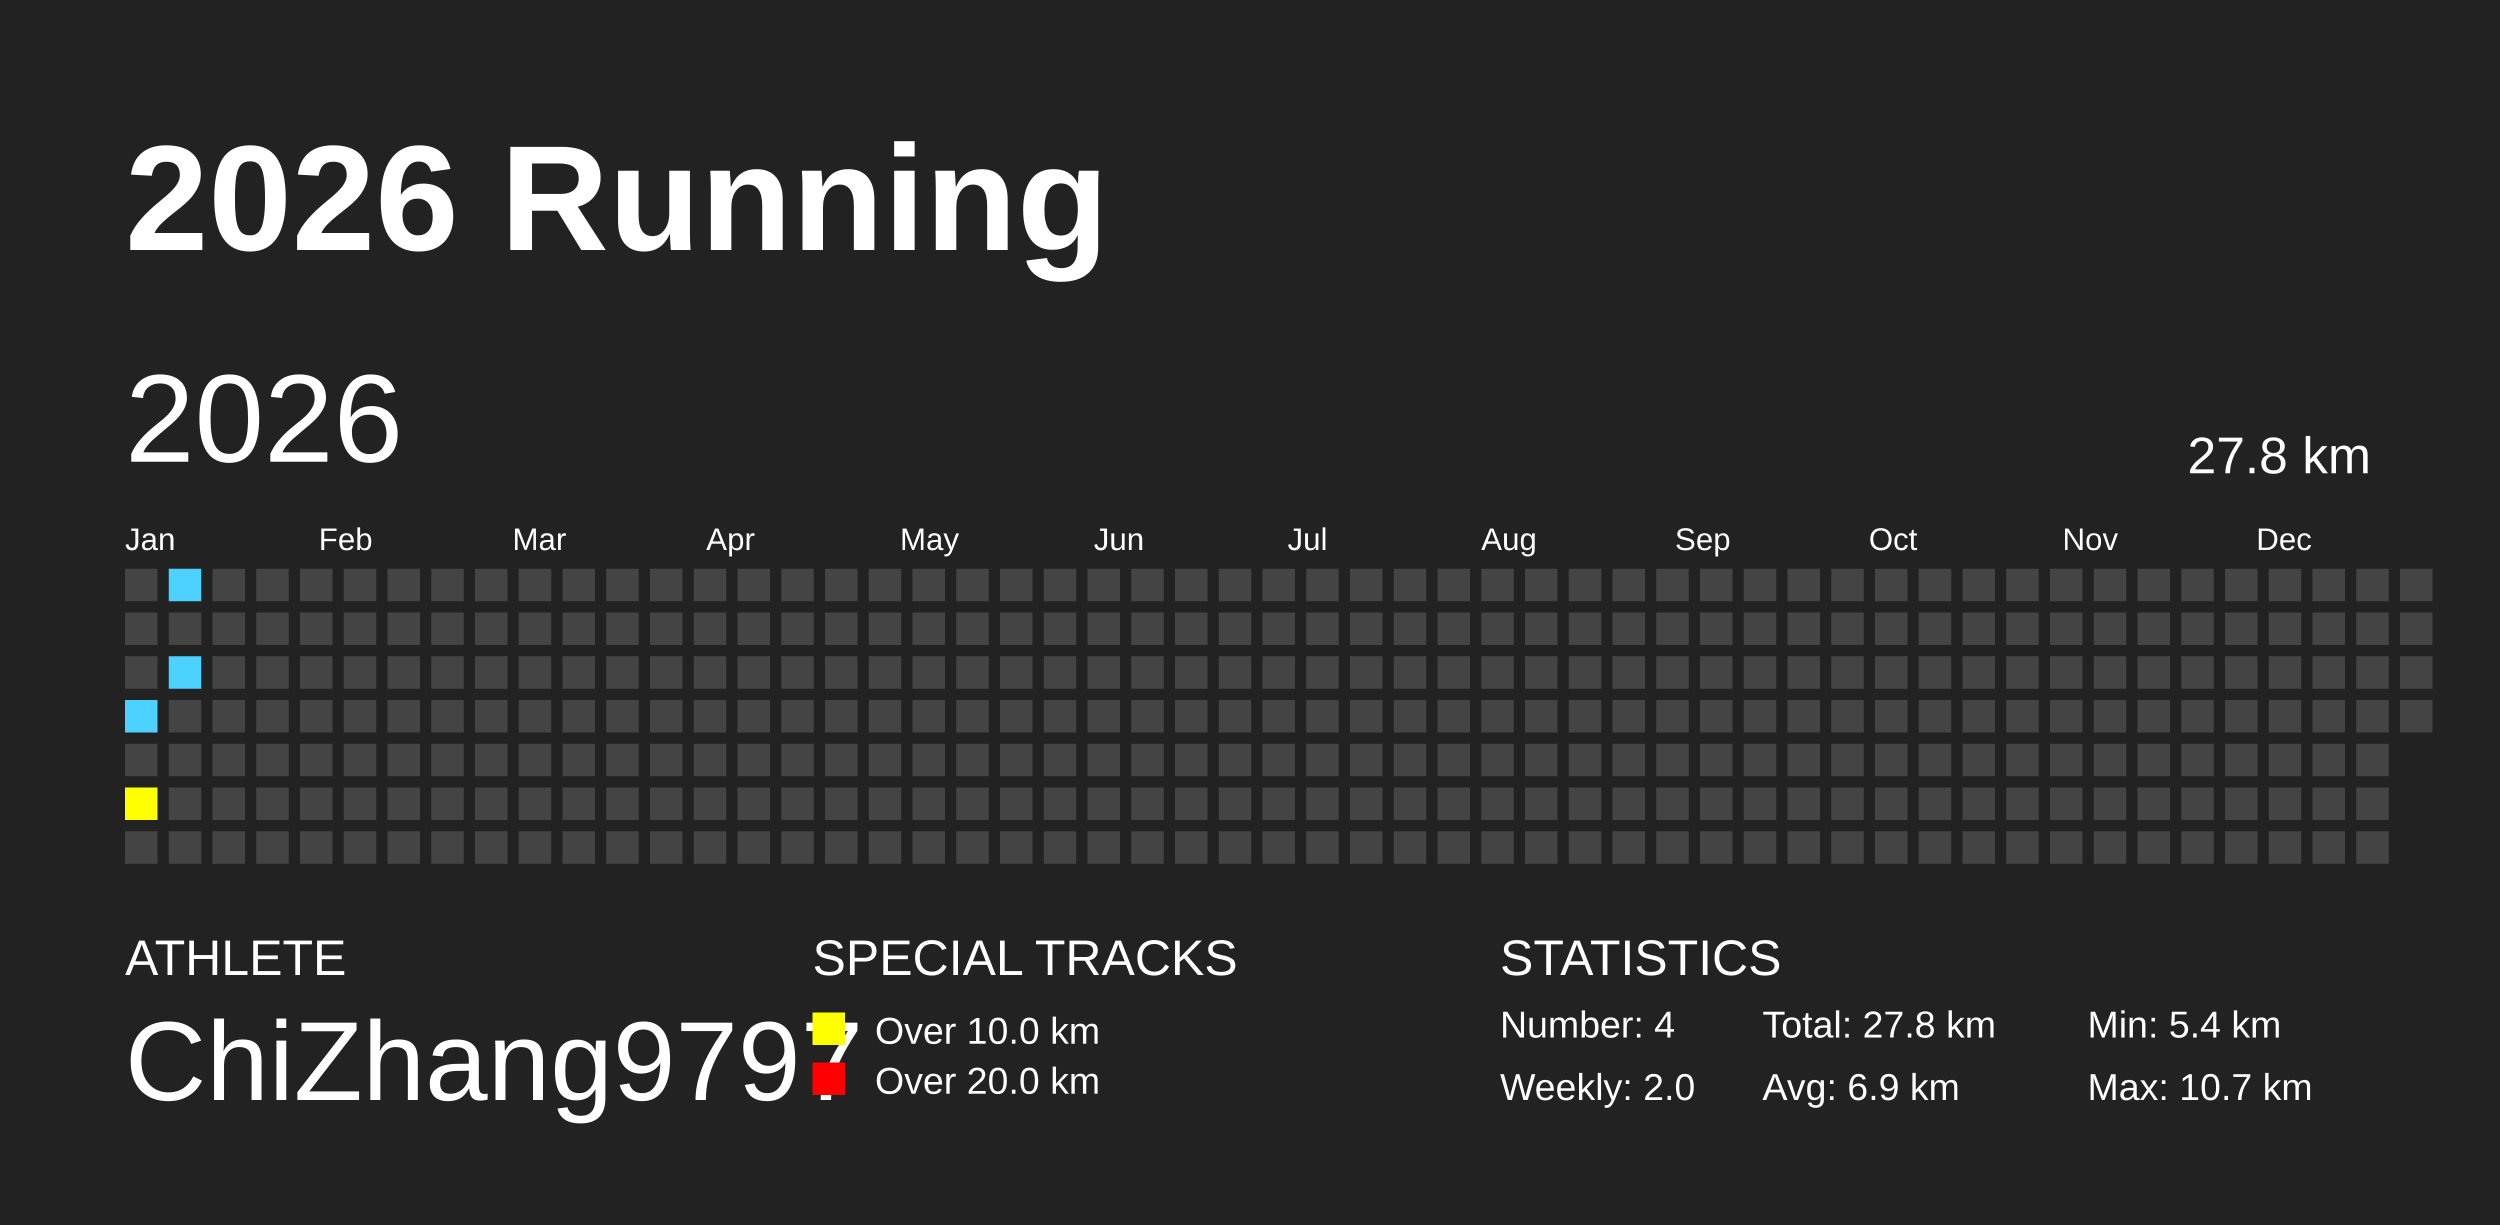
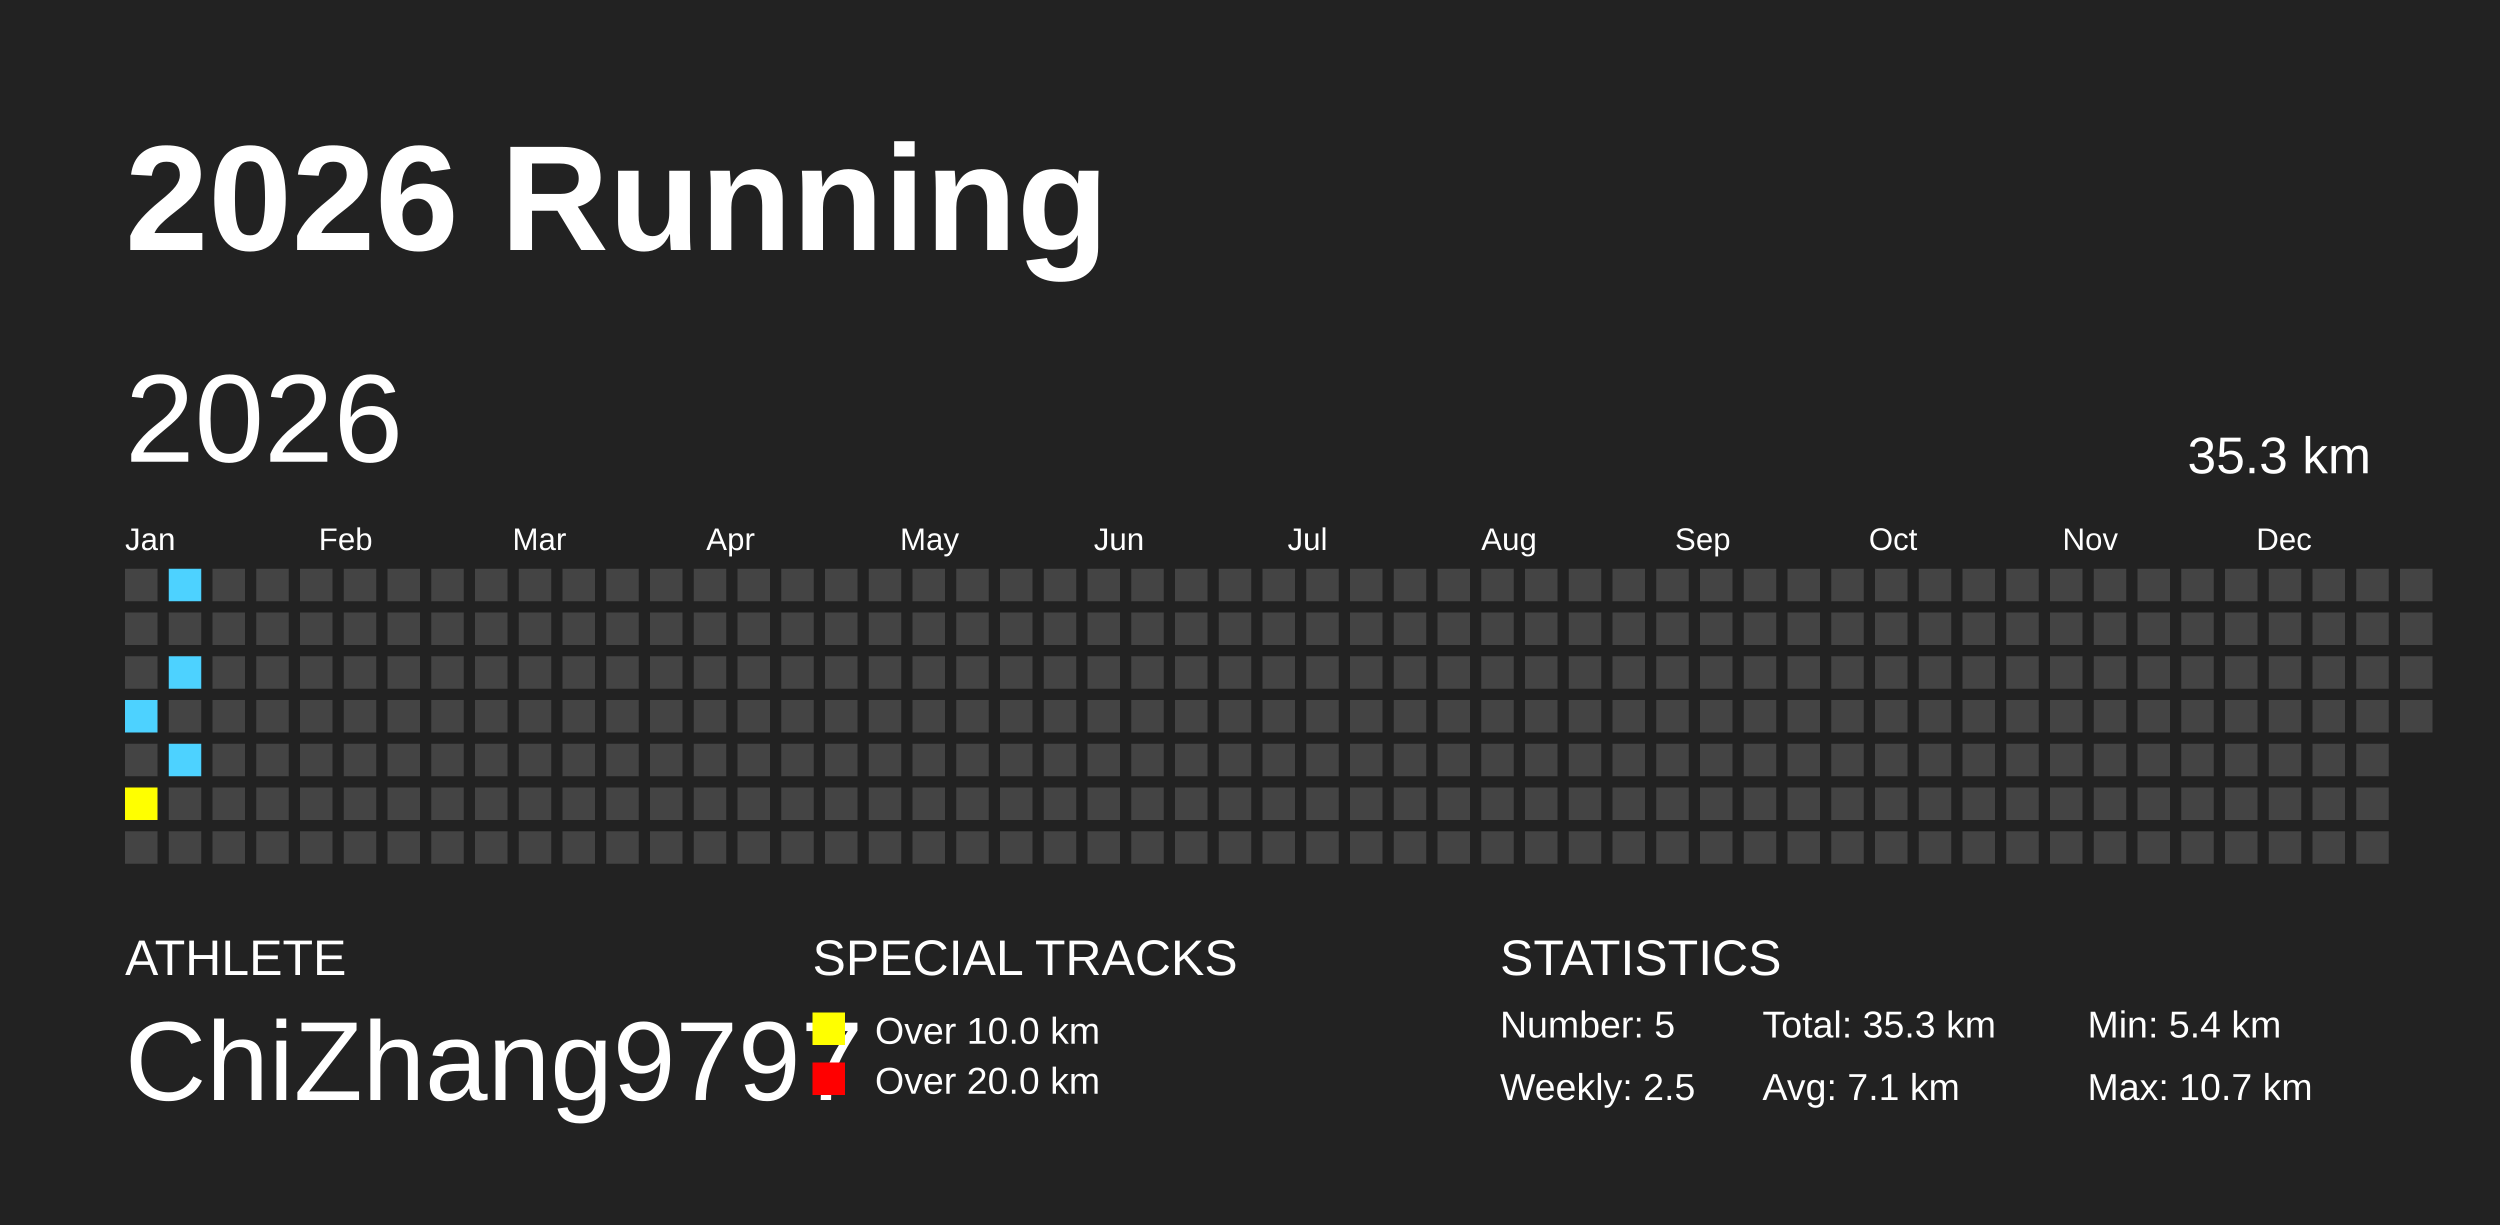
<svg xmlns="http://www.w3.org/2000/svg" baseProfile="full" height="98mm" version="1.1" viewBox="0,0,200,98" width="200mm">
  <defs />
  <rect fill="#222222" height="98" width="200" x="0" y="0" />
  <text fill="#FFFFFF" style="font-size:12px; font-family:Arial; font-weight:bold;" x="10" y="20">2026 Running</text>
  <text fill="#FFFFFF" style="font-size:4px; font-family:Arial" x="10" y="78">ATHLETE</text>
  <text fill="#FFFFFF" style="font-size:9px; font-family:Arial" x="10" y="88">ChiZhang9797</text>
  <text fill="#FFFFFF" style="font-size:4px; font-family:Arial" x="65" y="78">SPECIAL TRACKS</text>
  <rect fill="yellow" height="2.6" width="2.6" x="65" y="81" />
  <text fill="#FFFFFF" style="font-size:3px; font-family:Arial" x="70" y="83.5">Over 10.0 km</text>
  <rect fill="red" height="2.6" width="2.6" x="65" y="85" />
  <text fill="#FFFFFF" style="font-size:3px; font-family:Arial" x="70" y="87.5">Over 20.0 km</text>
  <text fill="#FFFFFF" style="font-size:4px; font-family:Arial" x="120" y="78">STATISTICS</text>
-   <text fill="#FFFFFF" style="font-size:3px; font-family:Arial" x="120" y="83">Number: 4</text>
-   <text fill="#FFFFFF" style="font-size:3px; font-family:Arial" x="120" y="88">Weekly: 2.0</text>
-   <text fill="#FFFFFF" style="font-size:3px; font-family:Arial" x="141" y="83">Total: 27.8 km</text>
-   <text fill="#FFFFFF" style="font-size:3px; font-family:Arial" x="141" y="88">Avg: 6.9 km</text>
+   <text fill="#FFFFFF" style="font-size:3px; font-family:Arial" x="120" y="83">Number: 5</text>
+   <text fill="#FFFFFF" style="font-size:3px; font-family:Arial" x="120" y="88">Weekly: 2.5</text>
+   <text fill="#FFFFFF" style="font-size:3px; font-family:Arial" x="141" y="83">Total: 35.3 km</text>
+   <text fill="#FFFFFF" style="font-size:3px; font-family:Arial" x="141" y="88">Avg: 7.1 km</text>
  <text fill="#FFFFFF" style="font-size:3px; font-family:Arial" x="167" y="83">Min: 5.4 km</text>
  <text fill="#FFFFFF" style="font-size:3px; font-family:Arial" x="167" y="88">Max: 10.7 km</text>
  <text dominant-baseline="hanging" fill="#FFFFFF" style="font-size:10.0px; font-family:Arial;" x="10" y="30">2026</text>
-   <text dominant-baseline="hanging" fill="#FFFFFF" style="font-size:4.125px; font-family:Arial;" x="175" y="35">27.8 km</text>
+   <text dominant-baseline="hanging" fill="#FFFFFF" style="font-size:4.125px; font-family:Arial;" x="175" y="35">35.3 km</text>
  <text fill="#FFFFFF" style="font-size:2.5px; font-family:Arial" x="10.0" y="44">Jan</text>
  <text fill="#FFFFFF" style="font-size:2.5px; font-family:Arial" x="25.5" y="44">Feb</text>
  <text fill="#FFFFFF" style="font-size:2.5px; font-family:Arial" x="41.0" y="44">Mar</text>
  <text fill="#FFFFFF" style="font-size:2.5px; font-family:Arial" x="56.5" y="44">Apr</text>
  <text fill="#FFFFFF" style="font-size:2.5px; font-family:Arial" x="72.0" y="44">May</text>
  <text fill="#FFFFFF" style="font-size:2.5px; font-family:Arial" x="87.5" y="44">Jun</text>
  <text fill="#FFFFFF" style="font-size:2.5px; font-family:Arial" x="103.0" y="44">Jul</text>
  <text fill="#FFFFFF" style="font-size:2.5px; font-family:Arial" x="118.5" y="44">Aug</text>
  <text fill="#FFFFFF" style="font-size:2.5px; font-family:Arial" x="134.0" y="44">Sep</text>
  <text fill="#FFFFFF" style="font-size:2.5px; font-family:Arial" x="149.5" y="44">Oct</text>
  <text fill="#FFFFFF" style="font-size:2.5px; font-family:Arial" x="165.0" y="44">Nov</text>
  <text fill="#FFFFFF" style="font-size:2.5px; font-family:Arial" x="180.5" y="44">Dec</text>
  <rect fill="#444444" height="2.6" width="2.6" x="10.0" y="45.5" />
  <rect fill="#444444" height="2.6" width="2.6" x="10.0" y="49.0" />
  <rect fill="#444444" height="2.6" width="2.6" x="10.0" y="52.5" />
  <rect fill="#4DD2FF" height="2.6" width="2.6" x="10.0" y="56.0" />
  <rect fill="#444444" height="2.6" width="2.6" x="10.0" y="59.5" />
  <rect fill="yellow" height="2.6" width="2.6" x="10.0" y="63.0" />
  <rect fill="#444444" height="2.6" width="2.6" x="10.0" y="66.5" />
  <rect fill="#4DD2FF" height="2.6" width="2.6" x="13.5" y="45.5" />
  <rect fill="#444444" height="2.6" width="2.6" x="13.5" y="49.0" />
  <rect fill="#4DD2FF" height="2.6" width="2.6" x="13.5" y="52.5" />
  <rect fill="#444444" height="2.6" width="2.6" x="13.5" y="56.0" />
-   <rect fill="#444444" height="2.6" width="2.6" x="13.5" y="59.5" />
+   <rect fill="#4DD2FF" height="2.6" width="2.6" x="13.5" y="59.5" />
  <rect fill="#444444" height="2.6" width="2.6" x="13.5" y="63.0" />
  <rect fill="#444444" height="2.6" width="2.6" x="13.5" y="66.5" />
  <rect fill="#444444" height="2.6" width="2.6" x="17.0" y="45.5" />
  <rect fill="#444444" height="2.6" width="2.6" x="17.0" y="49.0" />
  <rect fill="#444444" height="2.6" width="2.6" x="17.0" y="52.5" />
  <rect fill="#444444" height="2.6" width="2.6" x="17.0" y="56.0" />
  <rect fill="#444444" height="2.6" width="2.6" x="17.0" y="59.5" />
  <rect fill="#444444" height="2.6" width="2.6" x="17.0" y="63.0" />
  <rect fill="#444444" height="2.6" width="2.6" x="17.0" y="66.5" />
  <rect fill="#444444" height="2.6" width="2.6" x="20.5" y="45.5" />
  <rect fill="#444444" height="2.6" width="2.6" x="20.5" y="49.0" />
  <rect fill="#444444" height="2.6" width="2.6" x="20.5" y="52.5" />
  <rect fill="#444444" height="2.6" width="2.6" x="20.5" y="56.0" />
  <rect fill="#444444" height="2.6" width="2.6" x="20.5" y="59.5" />
  <rect fill="#444444" height="2.6" width="2.6" x="20.5" y="63.0" />
  <rect fill="#444444" height="2.6" width="2.6" x="20.5" y="66.5" />
  <rect fill="#444444" height="2.6" width="2.6" x="24.0" y="45.5" />
  <rect fill="#444444" height="2.6" width="2.6" x="24.0" y="49.0" />
  <rect fill="#444444" height="2.6" width="2.6" x="24.0" y="52.5" />
  <rect fill="#444444" height="2.6" width="2.6" x="24.0" y="56.0" />
  <rect fill="#444444" height="2.6" width="2.6" x="24.0" y="59.5" />
  <rect fill="#444444" height="2.6" width="2.6" x="24.0" y="63.0" />
  <rect fill="#444444" height="2.6" width="2.6" x="24.0" y="66.5" />
  <rect fill="#444444" height="2.6" width="2.6" x="27.5" y="45.5" />
  <rect fill="#444444" height="2.6" width="2.6" x="27.5" y="49.0" />
  <rect fill="#444444" height="2.6" width="2.6" x="27.5" y="52.5" />
  <rect fill="#444444" height="2.6" width="2.6" x="27.5" y="56.0" />
  <rect fill="#444444" height="2.6" width="2.6" x="27.5" y="59.5" />
  <rect fill="#444444" height="2.6" width="2.6" x="27.5" y="63.0" />
  <rect fill="#444444" height="2.6" width="2.6" x="27.5" y="66.5" />
  <rect fill="#444444" height="2.6" width="2.6" x="31.0" y="45.5" />
  <rect fill="#444444" height="2.6" width="2.6" x="31.0" y="49.0" />
  <rect fill="#444444" height="2.6" width="2.6" x="31.0" y="52.5" />
  <rect fill="#444444" height="2.6" width="2.6" x="31.0" y="56.0" />
  <rect fill="#444444" height="2.6" width="2.6" x="31.0" y="59.5" />
  <rect fill="#444444" height="2.6" width="2.6" x="31.0" y="63.0" />
  <rect fill="#444444" height="2.6" width="2.6" x="31.0" y="66.5" />
  <rect fill="#444444" height="2.6" width="2.6" x="34.5" y="45.5" />
  <rect fill="#444444" height="2.6" width="2.6" x="34.5" y="49.0" />
  <rect fill="#444444" height="2.6" width="2.6" x="34.5" y="52.5" />
  <rect fill="#444444" height="2.6" width="2.6" x="34.5" y="56.0" />
  <rect fill="#444444" height="2.6" width="2.6" x="34.5" y="59.5" />
  <rect fill="#444444" height="2.6" width="2.6" x="34.5" y="63.0" />
  <rect fill="#444444" height="2.6" width="2.6" x="34.5" y="66.5" />
  <rect fill="#444444" height="2.6" width="2.6" x="38.0" y="45.5" />
  <rect fill="#444444" height="2.6" width="2.6" x="38.0" y="49.0" />
  <rect fill="#444444" height="2.6" width="2.6" x="38.0" y="52.5" />
  <rect fill="#444444" height="2.6" width="2.6" x="38.0" y="56.0" />
  <rect fill="#444444" height="2.6" width="2.6" x="38.0" y="59.5" />
  <rect fill="#444444" height="2.6" width="2.6" x="38.0" y="63.0" />
  <rect fill="#444444" height="2.6" width="2.6" x="38.0" y="66.5" />
  <rect fill="#444444" height="2.6" width="2.6" x="41.5" y="45.5" />
  <rect fill="#444444" height="2.6" width="2.6" x="41.5" y="49.0" />
  <rect fill="#444444" height="2.6" width="2.6" x="41.5" y="52.5" />
  <rect fill="#444444" height="2.6" width="2.6" x="41.5" y="56.0" />
  <rect fill="#444444" height="2.6" width="2.6" x="41.5" y="59.5" />
  <rect fill="#444444" height="2.6" width="2.6" x="41.5" y="63.0" />
  <rect fill="#444444" height="2.6" width="2.6" x="41.5" y="66.5" />
  <rect fill="#444444" height="2.6" width="2.6" x="45.0" y="45.5" />
  <rect fill="#444444" height="2.6" width="2.6" x="45.0" y="49.0" />
  <rect fill="#444444" height="2.6" width="2.6" x="45.0" y="52.5" />
  <rect fill="#444444" height="2.6" width="2.6" x="45.0" y="56.0" />
  <rect fill="#444444" height="2.6" width="2.6" x="45.0" y="59.5" />
  <rect fill="#444444" height="2.6" width="2.6" x="45.0" y="63.0" />
  <rect fill="#444444" height="2.6" width="2.6" x="45.0" y="66.5" />
  <rect fill="#444444" height="2.6" width="2.6" x="48.5" y="45.5" />
  <rect fill="#444444" height="2.6" width="2.6" x="48.5" y="49.0" />
  <rect fill="#444444" height="2.6" width="2.6" x="48.5" y="52.5" />
  <rect fill="#444444" height="2.6" width="2.6" x="48.5" y="56.0" />
  <rect fill="#444444" height="2.6" width="2.6" x="48.5" y="59.5" />
  <rect fill="#444444" height="2.6" width="2.6" x="48.5" y="63.0" />
  <rect fill="#444444" height="2.6" width="2.6" x="48.5" y="66.5" />
  <rect fill="#444444" height="2.6" width="2.6" x="52.0" y="45.5" />
  <rect fill="#444444" height="2.6" width="2.6" x="52.0" y="49.0" />
  <rect fill="#444444" height="2.6" width="2.6" x="52.0" y="52.5" />
  <rect fill="#444444" height="2.6" width="2.6" x="52.0" y="56.0" />
  <rect fill="#444444" height="2.6" width="2.6" x="52.0" y="59.5" />
  <rect fill="#444444" height="2.6" width="2.6" x="52.0" y="63.0" />
  <rect fill="#444444" height="2.6" width="2.6" x="52.0" y="66.5" />
  <rect fill="#444444" height="2.6" width="2.6" x="55.5" y="45.5" />
  <rect fill="#444444" height="2.6" width="2.6" x="55.5" y="49.0" />
  <rect fill="#444444" height="2.6" width="2.6" x="55.5" y="52.5" />
  <rect fill="#444444" height="2.6" width="2.6" x="55.5" y="56.0" />
  <rect fill="#444444" height="2.6" width="2.6" x="55.5" y="59.5" />
  <rect fill="#444444" height="2.6" width="2.6" x="55.5" y="63.0" />
  <rect fill="#444444" height="2.6" width="2.6" x="55.5" y="66.5" />
  <rect fill="#444444" height="2.6" width="2.6" x="59.0" y="45.5" />
  <rect fill="#444444" height="2.6" width="2.6" x="59.0" y="49.0" />
  <rect fill="#444444" height="2.6" width="2.6" x="59.0" y="52.5" />
  <rect fill="#444444" height="2.6" width="2.6" x="59.0" y="56.0" />
  <rect fill="#444444" height="2.6" width="2.6" x="59.0" y="59.5" />
  <rect fill="#444444" height="2.6" width="2.6" x="59.0" y="63.0" />
  <rect fill="#444444" height="2.6" width="2.6" x="59.0" y="66.5" />
  <rect fill="#444444" height="2.6" width="2.6" x="62.5" y="45.5" />
  <rect fill="#444444" height="2.6" width="2.6" x="62.5" y="49.0" />
  <rect fill="#444444" height="2.6" width="2.6" x="62.5" y="52.5" />
  <rect fill="#444444" height="2.6" width="2.6" x="62.5" y="56.0" />
  <rect fill="#444444" height="2.6" width="2.6" x="62.5" y="59.5" />
  <rect fill="#444444" height="2.6" width="2.6" x="62.5" y="63.0" />
  <rect fill="#444444" height="2.6" width="2.6" x="62.5" y="66.5" />
  <rect fill="#444444" height="2.6" width="2.6" x="66.0" y="45.5" />
  <rect fill="#444444" height="2.6" width="2.6" x="66.0" y="49.0" />
  <rect fill="#444444" height="2.6" width="2.6" x="66.0" y="52.5" />
  <rect fill="#444444" height="2.6" width="2.6" x="66.0" y="56.0" />
  <rect fill="#444444" height="2.6" width="2.6" x="66.0" y="59.5" />
  <rect fill="#444444" height="2.6" width="2.6" x="66.0" y="63.0" />
  <rect fill="#444444" height="2.6" width="2.6" x="66.0" y="66.5" />
  <rect fill="#444444" height="2.6" width="2.6" x="69.5" y="45.5" />
  <rect fill="#444444" height="2.6" width="2.6" x="69.5" y="49.0" />
  <rect fill="#444444" height="2.6" width="2.6" x="69.5" y="52.5" />
  <rect fill="#444444" height="2.6" width="2.6" x="69.5" y="56.0" />
  <rect fill="#444444" height="2.6" width="2.6" x="69.5" y="59.5" />
  <rect fill="#444444" height="2.6" width="2.6" x="69.5" y="63.0" />
  <rect fill="#444444" height="2.6" width="2.6" x="69.5" y="66.5" />
  <rect fill="#444444" height="2.6" width="2.6" x="73.0" y="45.5" />
  <rect fill="#444444" height="2.6" width="2.6" x="73.0" y="49.0" />
  <rect fill="#444444" height="2.6" width="2.6" x="73.0" y="52.5" />
  <rect fill="#444444" height="2.6" width="2.6" x="73.0" y="56.0" />
  <rect fill="#444444" height="2.6" width="2.6" x="73.0" y="59.5" />
  <rect fill="#444444" height="2.6" width="2.6" x="73.0" y="63.0" />
  <rect fill="#444444" height="2.6" width="2.6" x="73.0" y="66.5" />
  <rect fill="#444444" height="2.6" width="2.6" x="76.5" y="45.5" />
  <rect fill="#444444" height="2.6" width="2.6" x="76.5" y="49.0" />
  <rect fill="#444444" height="2.6" width="2.6" x="76.5" y="52.5" />
  <rect fill="#444444" height="2.6" width="2.6" x="76.5" y="56.0" />
  <rect fill="#444444" height="2.6" width="2.6" x="76.5" y="59.5" />
  <rect fill="#444444" height="2.6" width="2.6" x="76.5" y="63.0" />
  <rect fill="#444444" height="2.6" width="2.6" x="76.5" y="66.5" />
  <rect fill="#444444" height="2.6" width="2.6" x="80.0" y="45.5" />
  <rect fill="#444444" height="2.6" width="2.6" x="80.0" y="49.0" />
  <rect fill="#444444" height="2.6" width="2.6" x="80.0" y="52.5" />
  <rect fill="#444444" height="2.6" width="2.6" x="80.0" y="56.0" />
  <rect fill="#444444" height="2.6" width="2.6" x="80.0" y="59.5" />
  <rect fill="#444444" height="2.6" width="2.6" x="80.0" y="63.0" />
  <rect fill="#444444" height="2.6" width="2.6" x="80.0" y="66.5" />
  <rect fill="#444444" height="2.6" width="2.6" x="83.5" y="45.5" />
  <rect fill="#444444" height="2.6" width="2.6" x="83.5" y="49.0" />
  <rect fill="#444444" height="2.6" width="2.6" x="83.5" y="52.5" />
  <rect fill="#444444" height="2.6" width="2.6" x="83.5" y="56.0" />
  <rect fill="#444444" height="2.6" width="2.6" x="83.5" y="59.5" />
  <rect fill="#444444" height="2.6" width="2.6" x="83.5" y="63.0" />
  <rect fill="#444444" height="2.6" width="2.6" x="83.5" y="66.5" />
  <rect fill="#444444" height="2.6" width="2.6" x="87.0" y="45.5" />
  <rect fill="#444444" height="2.6" width="2.6" x="87.0" y="49.0" />
  <rect fill="#444444" height="2.6" width="2.6" x="87.0" y="52.5" />
  <rect fill="#444444" height="2.6" width="2.6" x="87.0" y="56.0" />
  <rect fill="#444444" height="2.6" width="2.6" x="87.0" y="59.5" />
  <rect fill="#444444" height="2.6" width="2.6" x="87.0" y="63.0" />
  <rect fill="#444444" height="2.6" width="2.6" x="87.0" y="66.5" />
  <rect fill="#444444" height="2.6" width="2.6" x="90.5" y="45.5" />
  <rect fill="#444444" height="2.6" width="2.6" x="90.5" y="49.0" />
  <rect fill="#444444" height="2.6" width="2.6" x="90.5" y="52.5" />
  <rect fill="#444444" height="2.6" width="2.6" x="90.5" y="56.0" />
  <rect fill="#444444" height="2.6" width="2.6" x="90.5" y="59.5" />
  <rect fill="#444444" height="2.6" width="2.6" x="90.5" y="63.0" />
  <rect fill="#444444" height="2.6" width="2.6" x="90.5" y="66.5" />
  <rect fill="#444444" height="2.6" width="2.6" x="94.0" y="45.5" />
  <rect fill="#444444" height="2.6" width="2.6" x="94.0" y="49.0" />
  <rect fill="#444444" height="2.6" width="2.6" x="94.0" y="52.5" />
  <rect fill="#444444" height="2.6" width="2.6" x="94.0" y="56.0" />
  <rect fill="#444444" height="2.6" width="2.6" x="94.0" y="59.5" />
  <rect fill="#444444" height="2.6" width="2.6" x="94.0" y="63.0" />
  <rect fill="#444444" height="2.6" width="2.6" x="94.0" y="66.5" />
  <rect fill="#444444" height="2.6" width="2.6" x="97.5" y="45.5" />
  <rect fill="#444444" height="2.6" width="2.6" x="97.5" y="49.0" />
  <rect fill="#444444" height="2.6" width="2.6" x="97.5" y="52.5" />
  <rect fill="#444444" height="2.6" width="2.6" x="97.5" y="56.0" />
  <rect fill="#444444" height="2.6" width="2.6" x="97.5" y="59.5" />
  <rect fill="#444444" height="2.6" width="2.6" x="97.5" y="63.0" />
  <rect fill="#444444" height="2.6" width="2.6" x="97.5" y="66.5" />
  <rect fill="#444444" height="2.6" width="2.6" x="101.0" y="45.5" />
  <rect fill="#444444" height="2.6" width="2.6" x="101.0" y="49.0" />
  <rect fill="#444444" height="2.6" width="2.6" x="101.0" y="52.5" />
  <rect fill="#444444" height="2.6" width="2.6" x="101.0" y="56.0" />
  <rect fill="#444444" height="2.6" width="2.6" x="101.0" y="59.5" />
  <rect fill="#444444" height="2.6" width="2.6" x="101.0" y="63.0" />
  <rect fill="#444444" height="2.6" width="2.6" x="101.0" y="66.5" />
  <rect fill="#444444" height="2.6" width="2.6" x="104.5" y="45.5" />
  <rect fill="#444444" height="2.6" width="2.6" x="104.5" y="49.0" />
  <rect fill="#444444" height="2.6" width="2.6" x="104.5" y="52.5" />
  <rect fill="#444444" height="2.6" width="2.6" x="104.5" y="56.0" />
  <rect fill="#444444" height="2.6" width="2.6" x="104.5" y="59.5" />
  <rect fill="#444444" height="2.6" width="2.6" x="104.5" y="63.0" />
  <rect fill="#444444" height="2.6" width="2.6" x="104.5" y="66.5" />
  <rect fill="#444444" height="2.6" width="2.6" x="108.0" y="45.5" />
  <rect fill="#444444" height="2.6" width="2.6" x="108.0" y="49.0" />
  <rect fill="#444444" height="2.6" width="2.6" x="108.0" y="52.5" />
  <rect fill="#444444" height="2.6" width="2.6" x="108.0" y="56.0" />
  <rect fill="#444444" height="2.6" width="2.6" x="108.0" y="59.5" />
  <rect fill="#444444" height="2.6" width="2.6" x="108.0" y="63.0" />
  <rect fill="#444444" height="2.6" width="2.6" x="108.0" y="66.5" />
  <rect fill="#444444" height="2.6" width="2.6" x="111.5" y="45.5" />
  <rect fill="#444444" height="2.6" width="2.6" x="111.5" y="49.0" />
  <rect fill="#444444" height="2.6" width="2.6" x="111.5" y="52.5" />
  <rect fill="#444444" height="2.6" width="2.6" x="111.5" y="56.0" />
  <rect fill="#444444" height="2.6" width="2.6" x="111.5" y="59.5" />
  <rect fill="#444444" height="2.6" width="2.6" x="111.5" y="63.0" />
  <rect fill="#444444" height="2.6" width="2.6" x="111.5" y="66.5" />
  <rect fill="#444444" height="2.6" width="2.6" x="115.0" y="45.5" />
  <rect fill="#444444" height="2.6" width="2.6" x="115.0" y="49.0" />
  <rect fill="#444444" height="2.6" width="2.6" x="115.0" y="52.5" />
  <rect fill="#444444" height="2.6" width="2.6" x="115.0" y="56.0" />
  <rect fill="#444444" height="2.6" width="2.6" x="115.0" y="59.5" />
  <rect fill="#444444" height="2.6" width="2.6" x="115.0" y="63.0" />
  <rect fill="#444444" height="2.6" width="2.6" x="115.0" y="66.5" />
  <rect fill="#444444" height="2.6" width="2.6" x="118.5" y="45.5" />
  <rect fill="#444444" height="2.6" width="2.6" x="118.5" y="49.0" />
  <rect fill="#444444" height="2.6" width="2.6" x="118.5" y="52.5" />
  <rect fill="#444444" height="2.6" width="2.6" x="118.5" y="56.0" />
  <rect fill="#444444" height="2.6" width="2.6" x="118.5" y="59.5" />
  <rect fill="#444444" height="2.6" width="2.6" x="118.5" y="63.0" />
  <rect fill="#444444" height="2.6" width="2.6" x="118.5" y="66.5" />
  <rect fill="#444444" height="2.6" width="2.6" x="122.0" y="45.5" />
  <rect fill="#444444" height="2.6" width="2.6" x="122.0" y="49.0" />
  <rect fill="#444444" height="2.6" width="2.6" x="122.0" y="52.5" />
  <rect fill="#444444" height="2.6" width="2.6" x="122.0" y="56.0" />
  <rect fill="#444444" height="2.6" width="2.6" x="122.0" y="59.5" />
  <rect fill="#444444" height="2.6" width="2.6" x="122.0" y="63.0" />
  <rect fill="#444444" height="2.6" width="2.6" x="122.0" y="66.5" />
  <rect fill="#444444" height="2.6" width="2.6" x="125.5" y="45.5" />
  <rect fill="#444444" height="2.6" width="2.6" x="125.5" y="49.0" />
  <rect fill="#444444" height="2.6" width="2.6" x="125.5" y="52.5" />
  <rect fill="#444444" height="2.6" width="2.6" x="125.5" y="56.0" />
  <rect fill="#444444" height="2.6" width="2.6" x="125.5" y="59.5" />
  <rect fill="#444444" height="2.6" width="2.6" x="125.5" y="63.0" />
  <rect fill="#444444" height="2.6" width="2.6" x="125.5" y="66.5" />
  <rect fill="#444444" height="2.6" width="2.6" x="129.0" y="45.5" />
  <rect fill="#444444" height="2.6" width="2.6" x="129.0" y="49.0" />
  <rect fill="#444444" height="2.6" width="2.6" x="129.0" y="52.5" />
  <rect fill="#444444" height="2.6" width="2.6" x="129.0" y="56.0" />
  <rect fill="#444444" height="2.6" width="2.6" x="129.0" y="59.5" />
  <rect fill="#444444" height="2.6" width="2.6" x="129.0" y="63.0" />
  <rect fill="#444444" height="2.6" width="2.6" x="129.0" y="66.5" />
  <rect fill="#444444" height="2.6" width="2.6" x="132.5" y="45.5" />
  <rect fill="#444444" height="2.6" width="2.6" x="132.5" y="49.0" />
  <rect fill="#444444" height="2.6" width="2.6" x="132.5" y="52.5" />
  <rect fill="#444444" height="2.6" width="2.6" x="132.5" y="56.0" />
  <rect fill="#444444" height="2.6" width="2.6" x="132.5" y="59.5" />
  <rect fill="#444444" height="2.6" width="2.6" x="132.5" y="63.0" />
  <rect fill="#444444" height="2.6" width="2.6" x="132.5" y="66.5" />
  <rect fill="#444444" height="2.6" width="2.6" x="136.0" y="45.5" />
  <rect fill="#444444" height="2.6" width="2.6" x="136.0" y="49.0" />
  <rect fill="#444444" height="2.6" width="2.6" x="136.0" y="52.5" />
  <rect fill="#444444" height="2.6" width="2.6" x="136.0" y="56.0" />
  <rect fill="#444444" height="2.6" width="2.6" x="136.0" y="59.5" />
  <rect fill="#444444" height="2.6" width="2.6" x="136.0" y="63.0" />
  <rect fill="#444444" height="2.6" width="2.6" x="136.0" y="66.5" />
  <rect fill="#444444" height="2.6" width="2.6" x="139.5" y="45.5" />
  <rect fill="#444444" height="2.6" width="2.6" x="139.5" y="49.0" />
  <rect fill="#444444" height="2.6" width="2.6" x="139.5" y="52.5" />
  <rect fill="#444444" height="2.6" width="2.6" x="139.5" y="56.0" />
  <rect fill="#444444" height="2.6" width="2.6" x="139.5" y="59.5" />
  <rect fill="#444444" height="2.6" width="2.6" x="139.5" y="63.0" />
  <rect fill="#444444" height="2.6" width="2.6" x="139.5" y="66.5" />
  <rect fill="#444444" height="2.6" width="2.6" x="143.0" y="45.5" />
  <rect fill="#444444" height="2.6" width="2.6" x="143.0" y="49.0" />
  <rect fill="#444444" height="2.6" width="2.6" x="143.0" y="52.5" />
  <rect fill="#444444" height="2.6" width="2.6" x="143.0" y="56.0" />
  <rect fill="#444444" height="2.6" width="2.6" x="143.0" y="59.5" />
  <rect fill="#444444" height="2.6" width="2.6" x="143.0" y="63.0" />
  <rect fill="#444444" height="2.6" width="2.6" x="143.0" y="66.5" />
  <rect fill="#444444" height="2.6" width="2.6" x="146.5" y="45.5" />
  <rect fill="#444444" height="2.6" width="2.6" x="146.5" y="49.0" />
  <rect fill="#444444" height="2.6" width="2.6" x="146.5" y="52.5" />
  <rect fill="#444444" height="2.6" width="2.6" x="146.5" y="56.0" />
  <rect fill="#444444" height="2.6" width="2.6" x="146.5" y="59.5" />
  <rect fill="#444444" height="2.6" width="2.6" x="146.5" y="63.0" />
  <rect fill="#444444" height="2.6" width="2.6" x="146.5" y="66.5" />
  <rect fill="#444444" height="2.6" width="2.6" x="150.0" y="45.5" />
  <rect fill="#444444" height="2.6" width="2.6" x="150.0" y="49.0" />
  <rect fill="#444444" height="2.6" width="2.6" x="150.0" y="52.5" />
  <rect fill="#444444" height="2.6" width="2.6" x="150.0" y="56.0" />
  <rect fill="#444444" height="2.6" width="2.6" x="150.0" y="59.5" />
  <rect fill="#444444" height="2.6" width="2.6" x="150.0" y="63.0" />
  <rect fill="#444444" height="2.6" width="2.6" x="150.0" y="66.5" />
  <rect fill="#444444" height="2.6" width="2.6" x="153.5" y="45.5" />
  <rect fill="#444444" height="2.6" width="2.6" x="153.5" y="49.0" />
  <rect fill="#444444" height="2.6" width="2.6" x="153.5" y="52.5" />
  <rect fill="#444444" height="2.6" width="2.6" x="153.5" y="56.0" />
  <rect fill="#444444" height="2.6" width="2.6" x="153.5" y="59.5" />
  <rect fill="#444444" height="2.6" width="2.6" x="153.5" y="63.0" />
  <rect fill="#444444" height="2.6" width="2.6" x="153.5" y="66.5" />
  <rect fill="#444444" height="2.6" width="2.6" x="157.0" y="45.5" />
  <rect fill="#444444" height="2.6" width="2.6" x="157.0" y="49.0" />
  <rect fill="#444444" height="2.6" width="2.6" x="157.0" y="52.5" />
  <rect fill="#444444" height="2.6" width="2.6" x="157.0" y="56.0" />
  <rect fill="#444444" height="2.6" width="2.6" x="157.0" y="59.5" />
  <rect fill="#444444" height="2.6" width="2.6" x="157.0" y="63.0" />
  <rect fill="#444444" height="2.6" width="2.6" x="157.0" y="66.5" />
  <rect fill="#444444" height="2.6" width="2.6" x="160.5" y="45.5" />
  <rect fill="#444444" height="2.6" width="2.6" x="160.5" y="49.0" />
  <rect fill="#444444" height="2.6" width="2.6" x="160.5" y="52.5" />
  <rect fill="#444444" height="2.6" width="2.6" x="160.5" y="56.0" />
  <rect fill="#444444" height="2.6" width="2.6" x="160.5" y="59.5" />
  <rect fill="#444444" height="2.6" width="2.6" x="160.5" y="63.0" />
  <rect fill="#444444" height="2.6" width="2.6" x="160.5" y="66.5" />
  <rect fill="#444444" height="2.6" width="2.6" x="164.0" y="45.5" />
  <rect fill="#444444" height="2.6" width="2.6" x="164.0" y="49.0" />
  <rect fill="#444444" height="2.6" width="2.6" x="164.0" y="52.5" />
  <rect fill="#444444" height="2.6" width="2.6" x="164.0" y="56.0" />
  <rect fill="#444444" height="2.6" width="2.6" x="164.0" y="59.5" />
  <rect fill="#444444" height="2.6" width="2.6" x="164.0" y="63.0" />
  <rect fill="#444444" height="2.6" width="2.6" x="164.0" y="66.5" />
  <rect fill="#444444" height="2.6" width="2.6" x="167.5" y="45.5" />
  <rect fill="#444444" height="2.6" width="2.6" x="167.5" y="49.0" />
  <rect fill="#444444" height="2.6" width="2.6" x="167.5" y="52.5" />
  <rect fill="#444444" height="2.6" width="2.6" x="167.5" y="56.0" />
  <rect fill="#444444" height="2.6" width="2.6" x="167.5" y="59.5" />
  <rect fill="#444444" height="2.6" width="2.6" x="167.5" y="63.0" />
  <rect fill="#444444" height="2.6" width="2.6" x="167.5" y="66.5" />
  <rect fill="#444444" height="2.6" width="2.6" x="171.0" y="45.5" />
  <rect fill="#444444" height="2.6" width="2.6" x="171.0" y="49.0" />
  <rect fill="#444444" height="2.6" width="2.6" x="171.0" y="52.5" />
  <rect fill="#444444" height="2.6" width="2.6" x="171.0" y="56.0" />
  <rect fill="#444444" height="2.6" width="2.6" x="171.0" y="59.5" />
  <rect fill="#444444" height="2.6" width="2.6" x="171.0" y="63.0" />
  <rect fill="#444444" height="2.6" width="2.6" x="171.0" y="66.5" />
  <rect fill="#444444" height="2.6" width="2.6" x="174.5" y="45.5" />
  <rect fill="#444444" height="2.6" width="2.6" x="174.5" y="49.0" />
  <rect fill="#444444" height="2.6" width="2.6" x="174.5" y="52.5" />
  <rect fill="#444444" height="2.6" width="2.6" x="174.5" y="56.0" />
  <rect fill="#444444" height="2.6" width="2.6" x="174.5" y="59.5" />
  <rect fill="#444444" height="2.6" width="2.6" x="174.5" y="63.0" />
  <rect fill="#444444" height="2.6" width="2.6" x="174.5" y="66.5" />
  <rect fill="#444444" height="2.6" width="2.6" x="178.0" y="45.5" />
  <rect fill="#444444" height="2.6" width="2.6" x="178.0" y="49.0" />
  <rect fill="#444444" height="2.6" width="2.6" x="178.0" y="52.5" />
  <rect fill="#444444" height="2.6" width="2.6" x="178.0" y="56.0" />
  <rect fill="#444444" height="2.6" width="2.6" x="178.0" y="59.5" />
  <rect fill="#444444" height="2.6" width="2.6" x="178.0" y="63.0" />
  <rect fill="#444444" height="2.6" width="2.6" x="178.0" y="66.5" />
  <rect fill="#444444" height="2.6" width="2.6" x="181.5" y="45.5" />
  <rect fill="#444444" height="2.6" width="2.6" x="181.5" y="49.0" />
  <rect fill="#444444" height="2.6" width="2.6" x="181.5" y="52.5" />
  <rect fill="#444444" height="2.6" width="2.6" x="181.5" y="56.0" />
  <rect fill="#444444" height="2.6" width="2.6" x="181.5" y="59.5" />
  <rect fill="#444444" height="2.6" width="2.6" x="181.5" y="63.0" />
  <rect fill="#444444" height="2.6" width="2.6" x="181.5" y="66.5" />
  <rect fill="#444444" height="2.6" width="2.6" x="185.0" y="45.5" />
  <rect fill="#444444" height="2.6" width="2.6" x="185.0" y="49.0" />
  <rect fill="#444444" height="2.6" width="2.6" x="185.0" y="52.5" />
  <rect fill="#444444" height="2.6" width="2.6" x="185.0" y="56.0" />
  <rect fill="#444444" height="2.6" width="2.6" x="185.0" y="59.5" />
  <rect fill="#444444" height="2.6" width="2.6" x="185.0" y="63.0" />
  <rect fill="#444444" height="2.6" width="2.6" x="185.0" y="66.5" />
  <rect fill="#444444" height="2.6" width="2.6" x="188.5" y="45.5" />
  <rect fill="#444444" height="2.6" width="2.6" x="188.5" y="49.0" />
  <rect fill="#444444" height="2.6" width="2.6" x="188.5" y="52.5" />
  <rect fill="#444444" height="2.6" width="2.6" x="188.5" y="56.0" />
  <rect fill="#444444" height="2.6" width="2.6" x="188.5" y="59.5" />
  <rect fill="#444444" height="2.6" width="2.6" x="188.5" y="63.0" />
  <rect fill="#444444" height="2.6" width="2.6" x="188.5" y="66.5" />
  <rect fill="#444444" height="2.6" width="2.6" x="192.0" y="45.5" />
  <rect fill="#444444" height="2.6" width="2.6" x="192.0" y="49.0" />
  <rect fill="#444444" height="2.6" width="2.6" x="192.0" y="52.5" />
  <rect fill="#444444" height="2.6" width="2.6" x="192.0" y="56.0" />
</svg>
